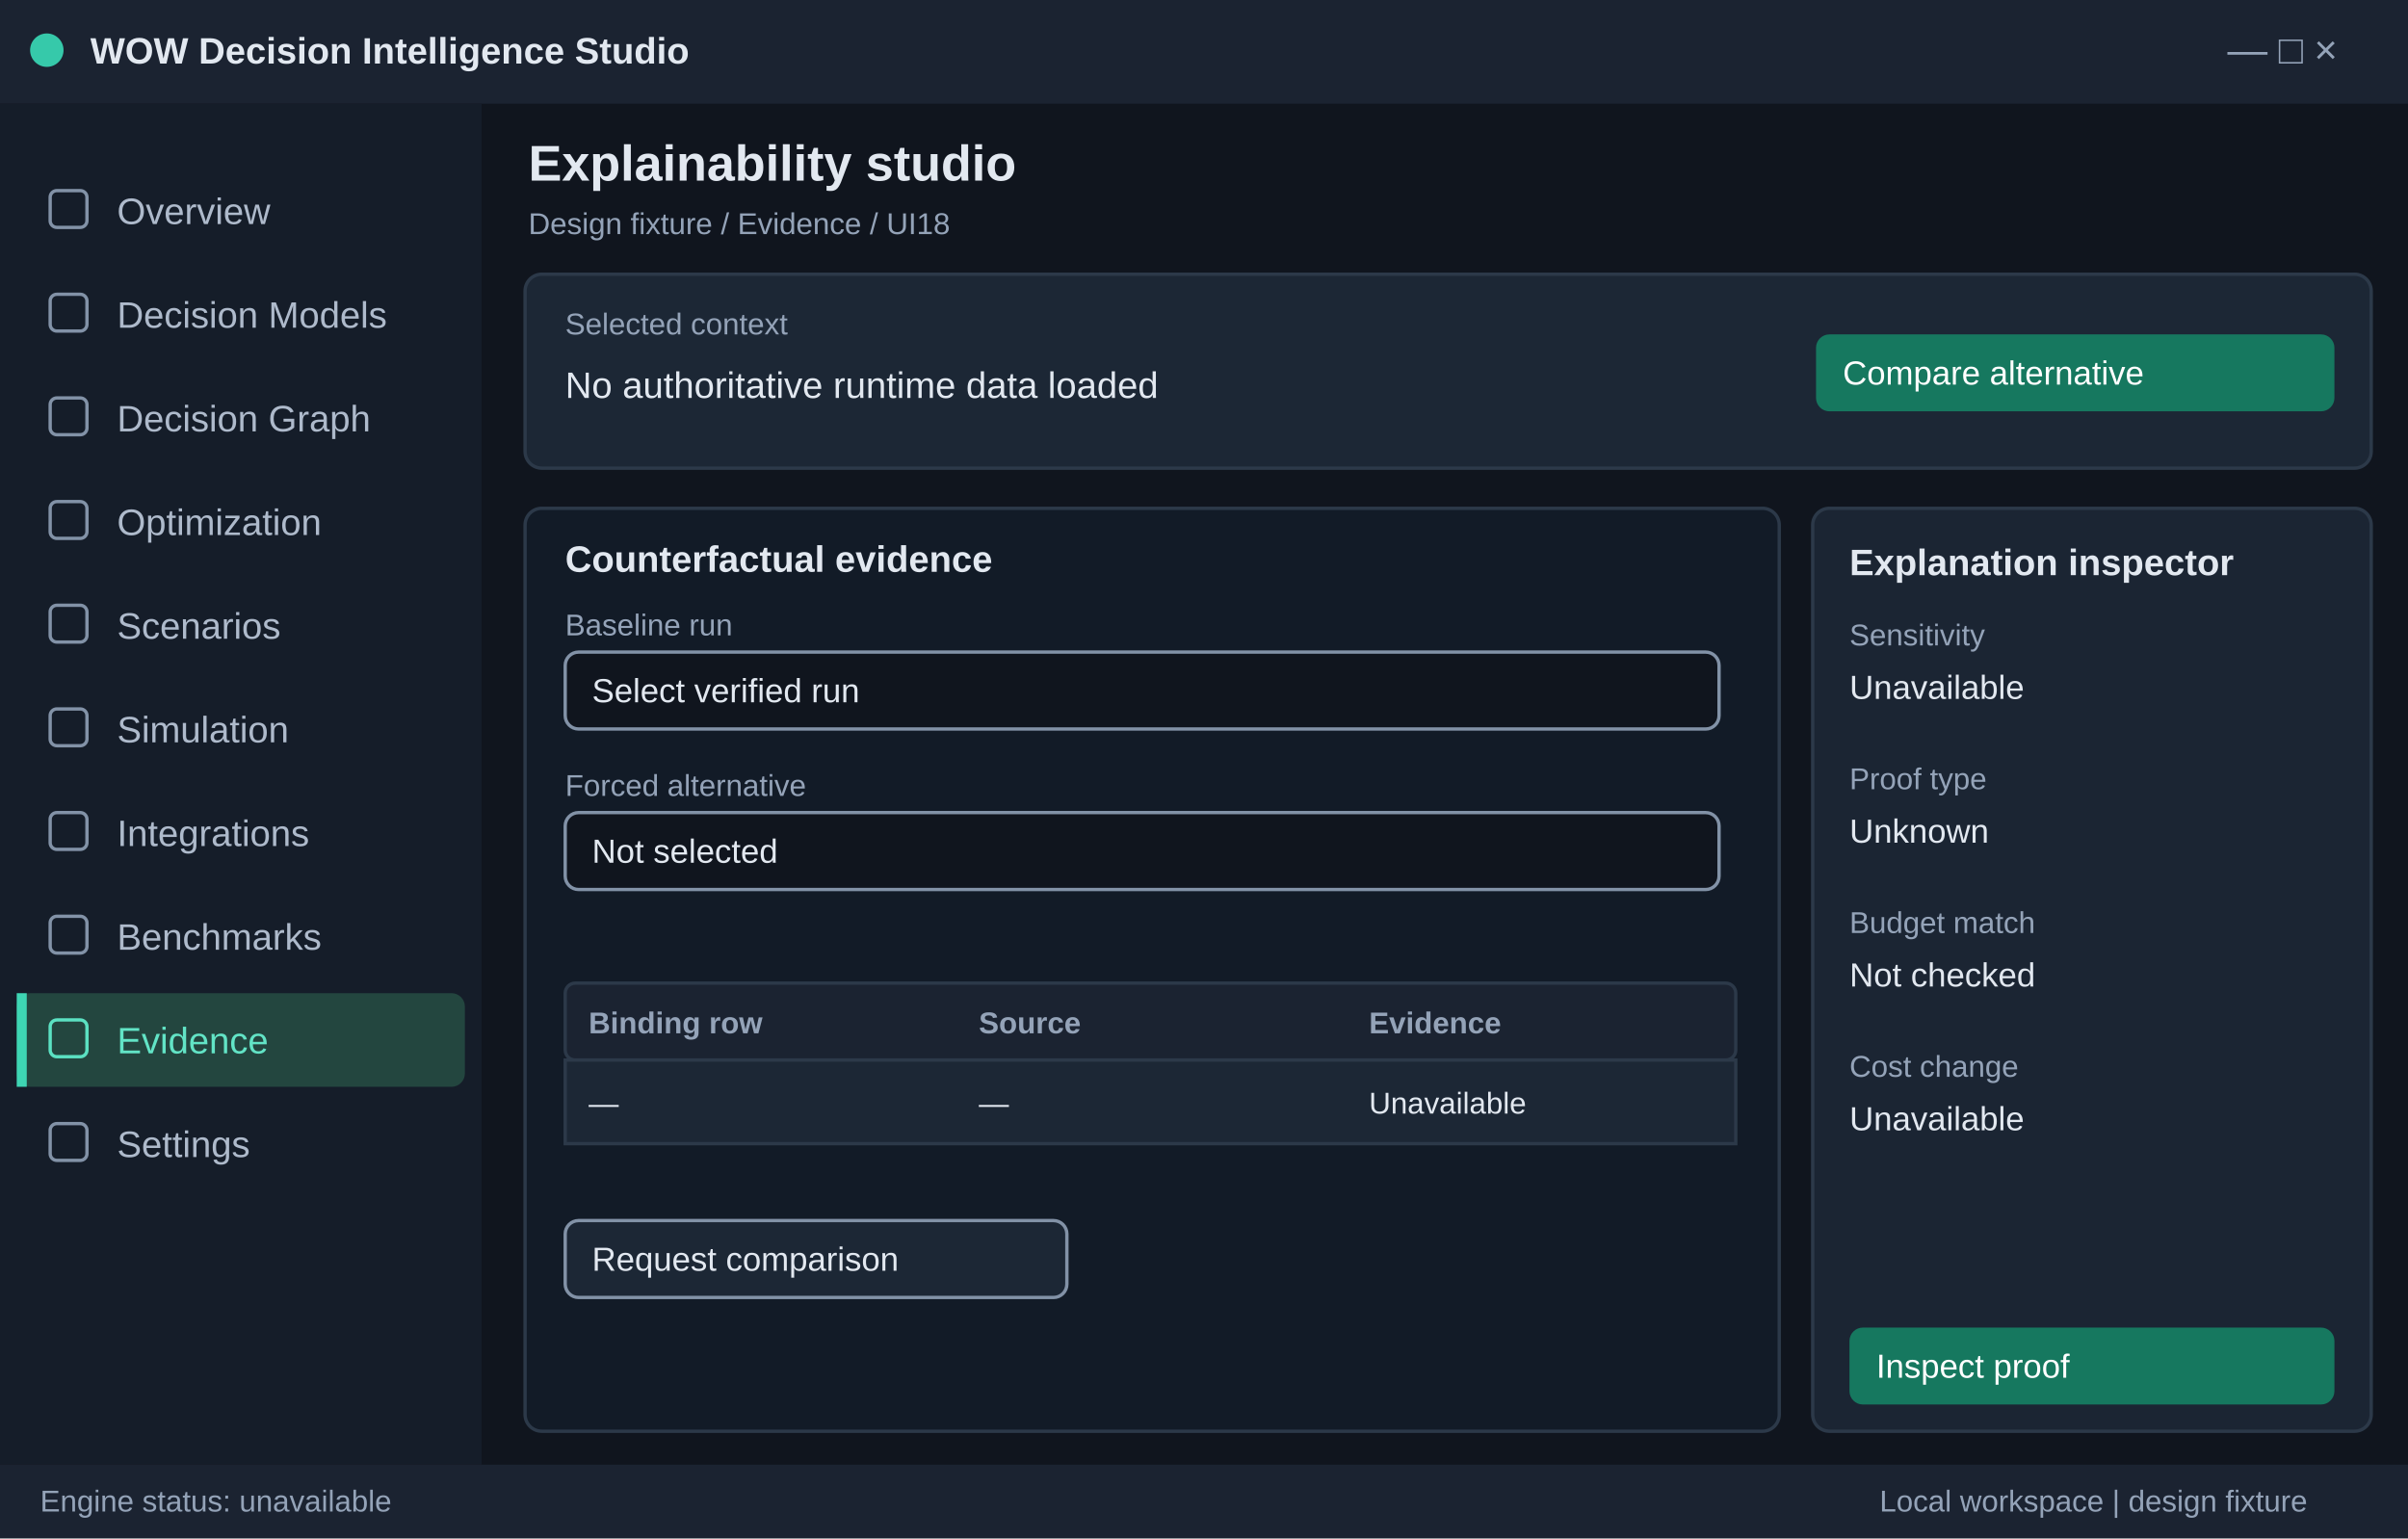
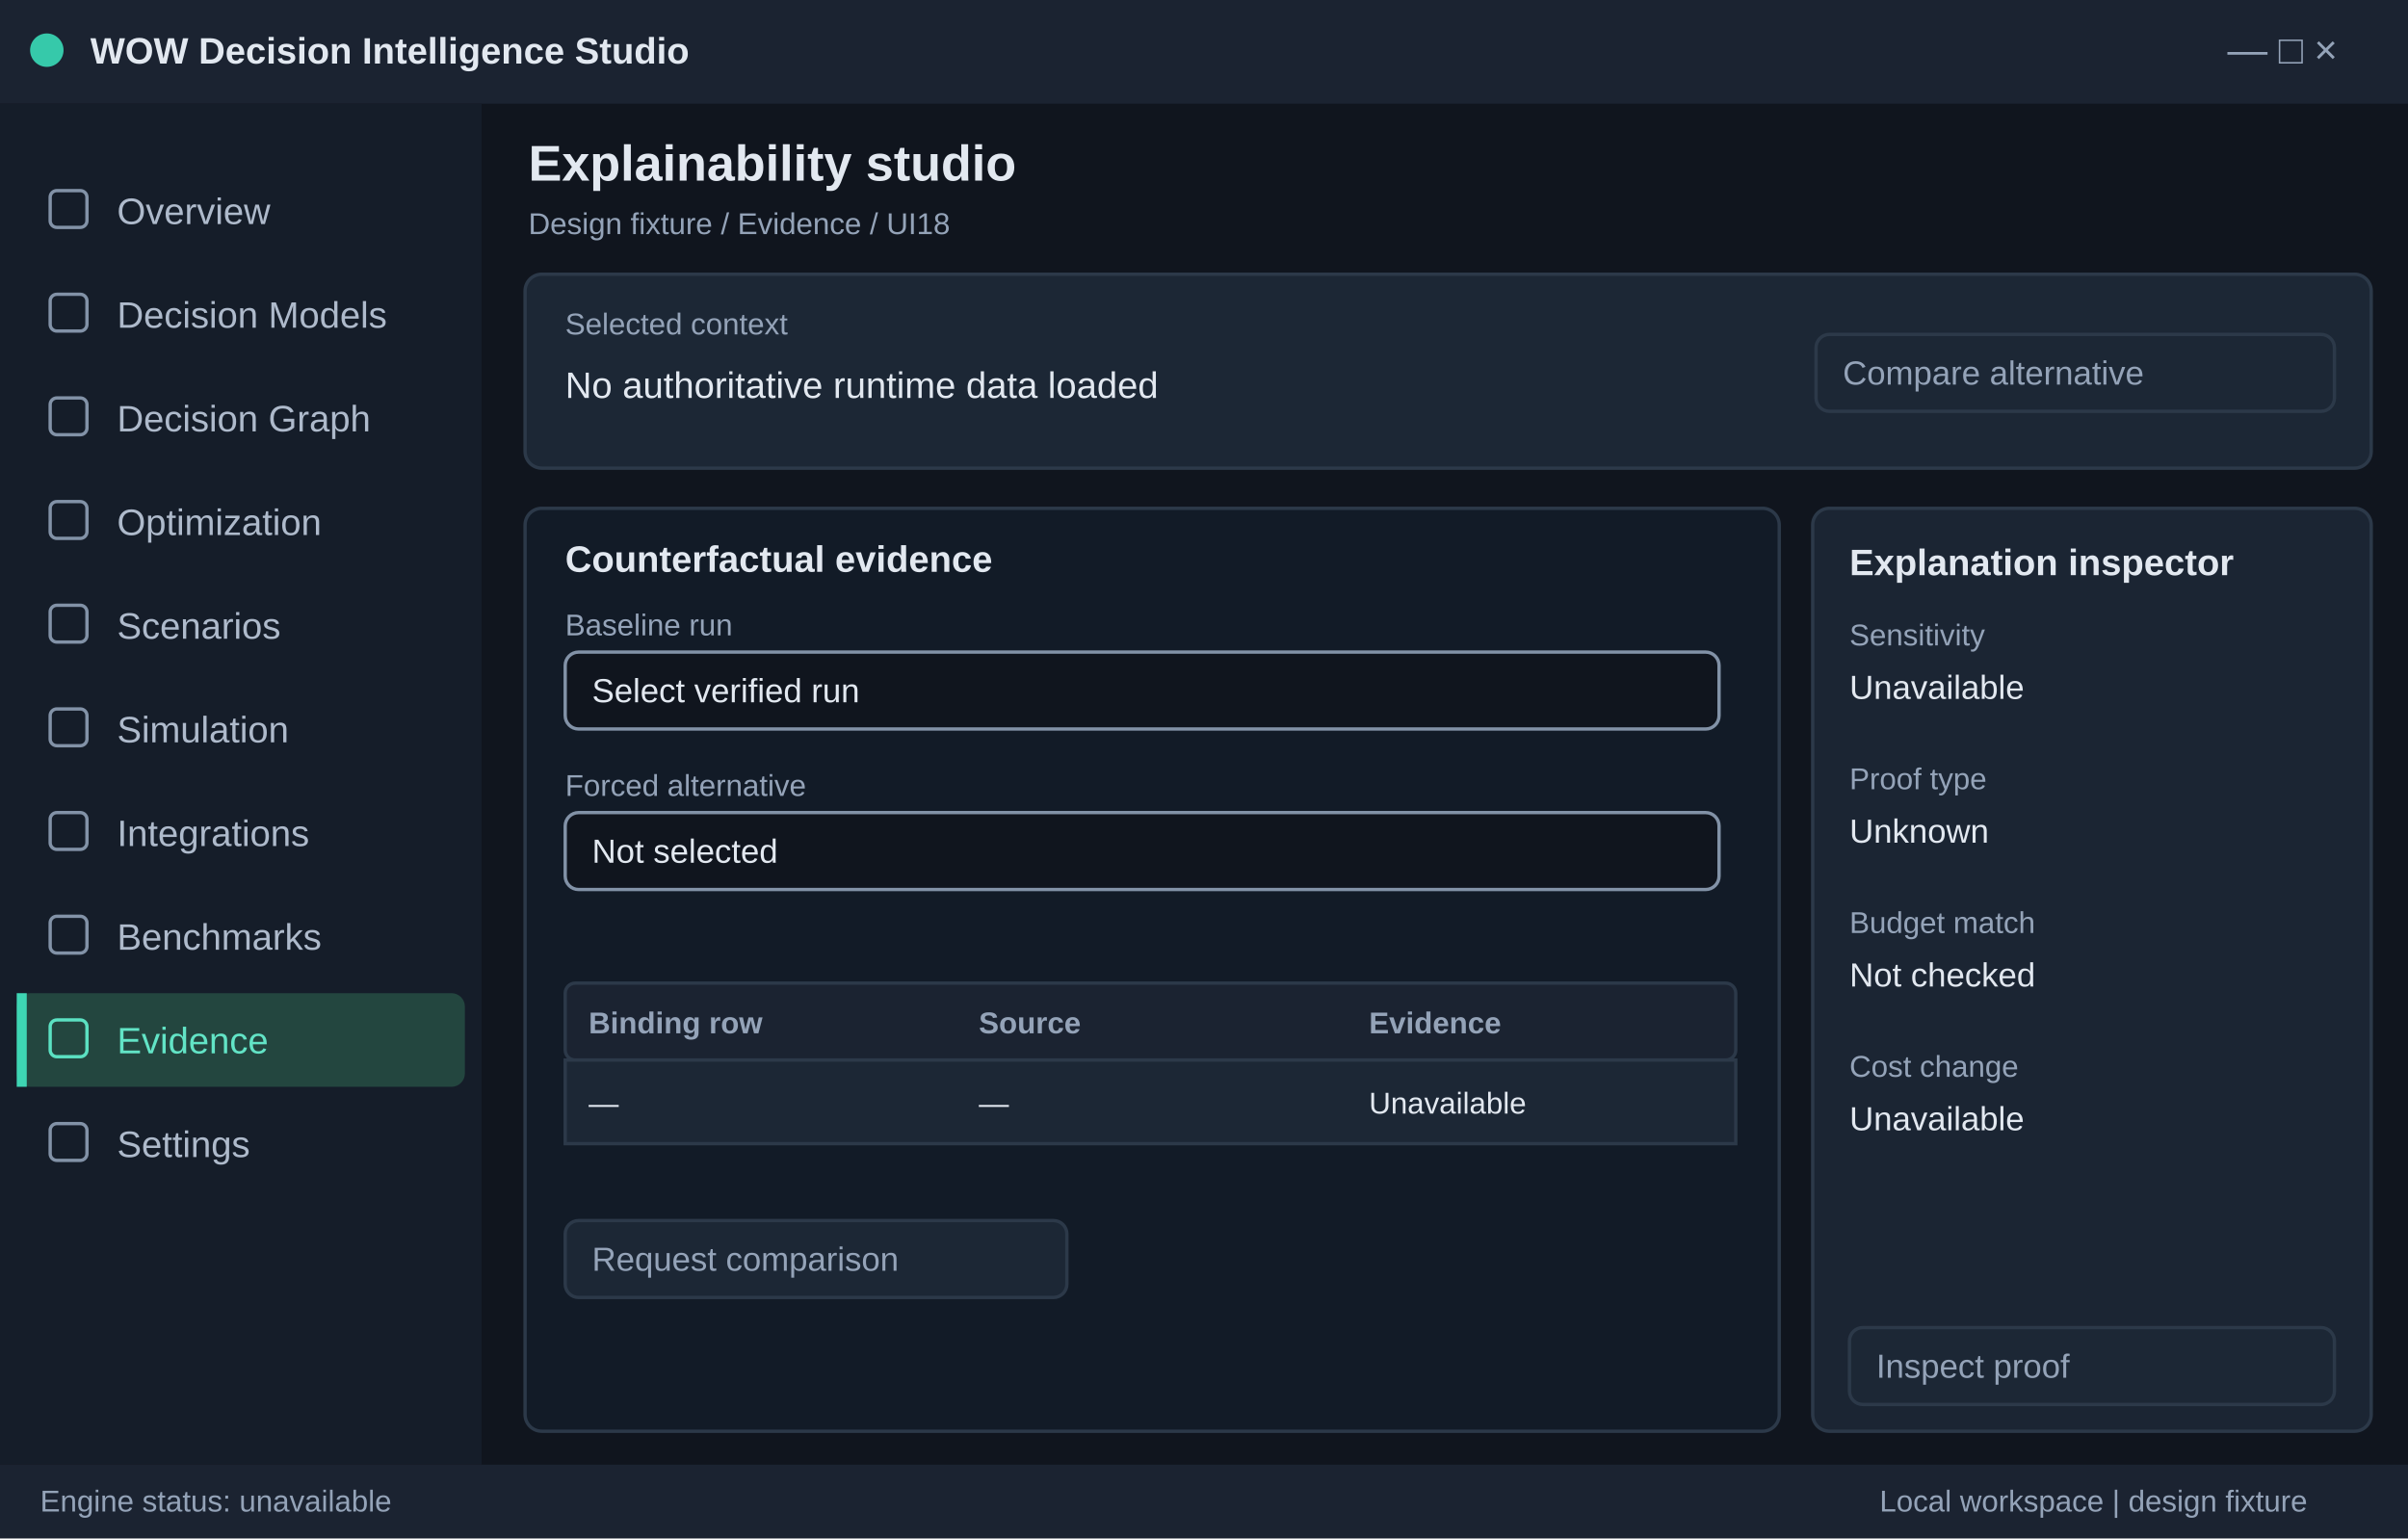
<svg xmlns="http://www.w3.org/2000/svg" viewBox="0 0 720 460" width="720" height="460" font-family="Segoe UI, Arial, sans-serif">
  <rect width="720" height="460" fill="#10151e" />
  <rect x="0" y="0" width="720" height="31" rx="0" fill="#1b2331" />
  <circle cx="14" cy="15" r="5" fill="#36c9aa" />
  <text x="27" y="19" font-size="11" fill="#e2e8f0" font-weight="700" text-anchor="start">WOW Decision Intelligence Studio</text>
  <text x="666" y="19" font-size="12" fill="#94a3b8" font-weight="400" text-anchor="start">— □ ×</text>
  <rect x="0" y="31" width="144" height="407" rx="0" fill="#151d29" />
  <rect x="15" y="57" width="11" height="11" rx="2" fill="none" stroke="#8292a7" />
  <text x="35" y="67" font-size="11" fill="#aebacb" font-weight="400" text-anchor="start">Overview</text>
  <rect x="15" y="88" width="11" height="11" rx="2" fill="none" stroke="#8292a7" />
  <text x="35" y="98" font-size="11" fill="#aebacb" font-weight="400" text-anchor="start">Decision Models</text>
  <rect x="15" y="119" width="11" height="11" rx="2" fill="none" stroke="#8292a7" />
  <text x="35" y="129" font-size="11" fill="#aebacb" font-weight="400" text-anchor="start">Decision Graph</text>
  <rect x="15" y="150" width="11" height="11" rx="2" fill="none" stroke="#8292a7" />
  <text x="35" y="160" font-size="11" fill="#aebacb" font-weight="400" text-anchor="start">Optimization</text>
  <rect x="15" y="181" width="11" height="11" rx="2" fill="none" stroke="#8292a7" />
  <text x="35" y="191" font-size="11" fill="#aebacb" font-weight="400" text-anchor="start">Scenarios</text>
  <rect x="15" y="212" width="11" height="11" rx="2" fill="none" stroke="#8292a7" />
  <text x="35" y="222" font-size="11" fill="#aebacb" font-weight="400" text-anchor="start">Simulation</text>
  <rect x="15" y="243" width="11" height="11" rx="2" fill="none" stroke="#8292a7" />
  <text x="35" y="253" font-size="11" fill="#aebacb" font-weight="400" text-anchor="start">Integrations</text>
  <rect x="15" y="274" width="11" height="11" rx="2" fill="none" stroke="#8292a7" />
  <text x="35" y="284" font-size="11" fill="#aebacb" font-weight="400" text-anchor="start">Benchmarks</text>
  <rect x="5" y="297" width="134" height="28" rx="4" fill="#23463f" stroke="none" />
  <rect x="5" y="297" width="3" height="28" rx="0" fill="#3ed5b3" stroke="none" />
  <rect x="15" y="305" width="11" height="11" rx="2" fill="none" stroke="#5be1c2" />
  <text x="35" y="315" font-size="11" fill="#62e4c6" font-weight="400" text-anchor="start">Evidence</text>
  <rect x="15" y="336" width="11" height="11" rx="2" fill="none" stroke="#8292a7" />
  <text x="35" y="346" font-size="11" fill="#aebacb" font-weight="400" text-anchor="start">Settings</text>
  <text x="158" y="54" font-size="15" fill="#e2e8f0" font-weight="700">Explainability studio</text>
  <text x="158" y="70" font-size="9" fill="#94a3b8" font-weight="400">Design fixture / Evidence / UI18</text>
  <rect x="157" y="82" width="552" height="58" rx="5" fill="#1c2735" stroke="#2c3949" />
  <text x="169" y="100" font-size="9" fill="#94a3b8" font-weight="400">Selected context</text>
  <text x="169" y="119" font-size="11" fill="#e2e8f0" font-weight="400">No authoritative runtime data loaded</text>
-   <rect x="543" y="100" width="155" height="23" rx="4" fill="#16785f" stroke="none" />
-   <text x="551" y="115" font-size="10" fill="#fff" font-weight="400">Compare alternative</text>
+   <g data-control="Compare alternative" data-enabled="false">
+     <rect x="543" y="100" width="155" height="23" rx="4" fill="#1c2735" stroke="#2c3949" />
+     <text x="551" y="115" font-size="10" fill="#94a3b8" font-weight="400">Compare alternative</text>
+   </g>
  <rect x="157" y="152" width="375" height="276" rx="5" fill="#121b27" stroke="#2c3949" />
  <text x="169" y="171" font-size="11" fill="#e2e8f0" font-weight="700">Counterfactual evidence</text>
  <text x="169" y="190" font-size="9" fill="#94a3b8" font-weight="400">Baseline run</text>
  <rect x="169" y="195" width="345" height="23" rx="4" fill="#10151e" stroke="#8292a7" />
  <text x="177" y="210" font-size="10" fill="#e2e8f0" font-weight="400">Select verified run</text>
  <text x="169" y="238" font-size="9" fill="#94a3b8" font-weight="400">Forced alternative</text>
  <rect x="169" y="243" width="345" height="23" rx="4" fill="#10151e" stroke="#8292a7" />
  <text x="177" y="258" font-size="10" fill="#e2e8f0" font-weight="400">Not selected</text>
  <rect x="169" y="294" width="350" height="23" rx="3" fill="#1b2331" stroke="#2c3949" />
  <text x="176" y="309" font-size="9" fill="#94a3b8" font-weight="700">Binding row</text>
  <text x="292.667" y="309" font-size="9" fill="#94a3b8" font-weight="700">Source</text>
  <text x="409.333" y="309" font-size="9" fill="#94a3b8" font-weight="700">Evidence</text>
  <rect x="169" y="317" width="350" height="25" rx="0" fill="#1c2735" stroke="#2c3949" />
  <text x="176" y="333" font-size="9" fill="#e2e8f0" font-weight="400">—</text>
  <text x="292.667" y="333" font-size="9" fill="#e2e8f0" font-weight="400">—</text>
  <text x="409.333" y="333" font-size="9" fill="#e2e8f0" font-weight="400">Unavailable</text>
-   <rect x="169" y="365" width="150" height="23" rx="4" fill="#1c2735" stroke="#8292a7" />
-   <text x="177" y="380" font-size="10" fill="#e2e8f0" font-weight="400">Request comparison</text>
+   <g data-control="Request comparison" data-enabled="false">
+     <rect x="169" y="365" width="150" height="23" rx="4" fill="#1c2735" stroke="#2c3949" />
+     <text x="177" y="380" font-size="10" fill="#94a3b8" font-weight="400">Request comparison</text>
+   </g>
  <rect x="542" y="152" width="167" height="276" rx="5" fill="#1b2533" stroke="#2c3949" />
  <text x="553" y="172" font-size="11" fill="#e2e8f0" font-weight="700">Explanation inspector</text>
  <text x="553" y="193" font-size="9" fill="#94a3b8" font-weight="400">Sensitivity</text>
  <text x="553" y="209" font-size="10" fill="#e2e8f0" font-weight="400">Unavailable</text>
  <text x="553" y="236" font-size="9" fill="#94a3b8" font-weight="400">Proof type</text>
  <text x="553" y="252" font-size="10" fill="#e2e8f0" font-weight="400">Unknown</text>
  <text x="553" y="279" font-size="9" fill="#94a3b8" font-weight="400">Budget match</text>
  <text x="553" y="295" font-size="10" fill="#e2e8f0" font-weight="400">Not checked</text>
  <text x="553" y="322" font-size="9" fill="#94a3b8" font-weight="400">Cost change</text>
  <text x="553" y="338" font-size="10" fill="#e2e8f0" font-weight="400">Unavailable</text>
-   <rect x="553" y="397" width="145" height="23" rx="4" fill="#16785f" stroke="none" />
-   <text x="561" y="412" font-size="10" fill="#fff" font-weight="400">Inspect proof</text>
+   <g data-control="Inspect proof" data-enabled="false">
+     <rect x="553" y="397" width="145" height="23" rx="4" fill="#1c2735" stroke="#2c3949" />
+     <text x="561" y="412" font-size="10" fill="#94a3b8" font-weight="400">Inspect proof</text>
+   </g>
  <rect x="0" y="438" width="720" height="22" rx="0" fill="#1b2331" stroke="none" />
  <text x="12" y="452" font-size="9" fill="#94a3b8" font-weight="400">Engine status: unavailable</text>
  <text x="562" y="452" font-size="9" fill="#94a3b8" font-weight="400">Local workspace | design fixture</text>
</svg>
